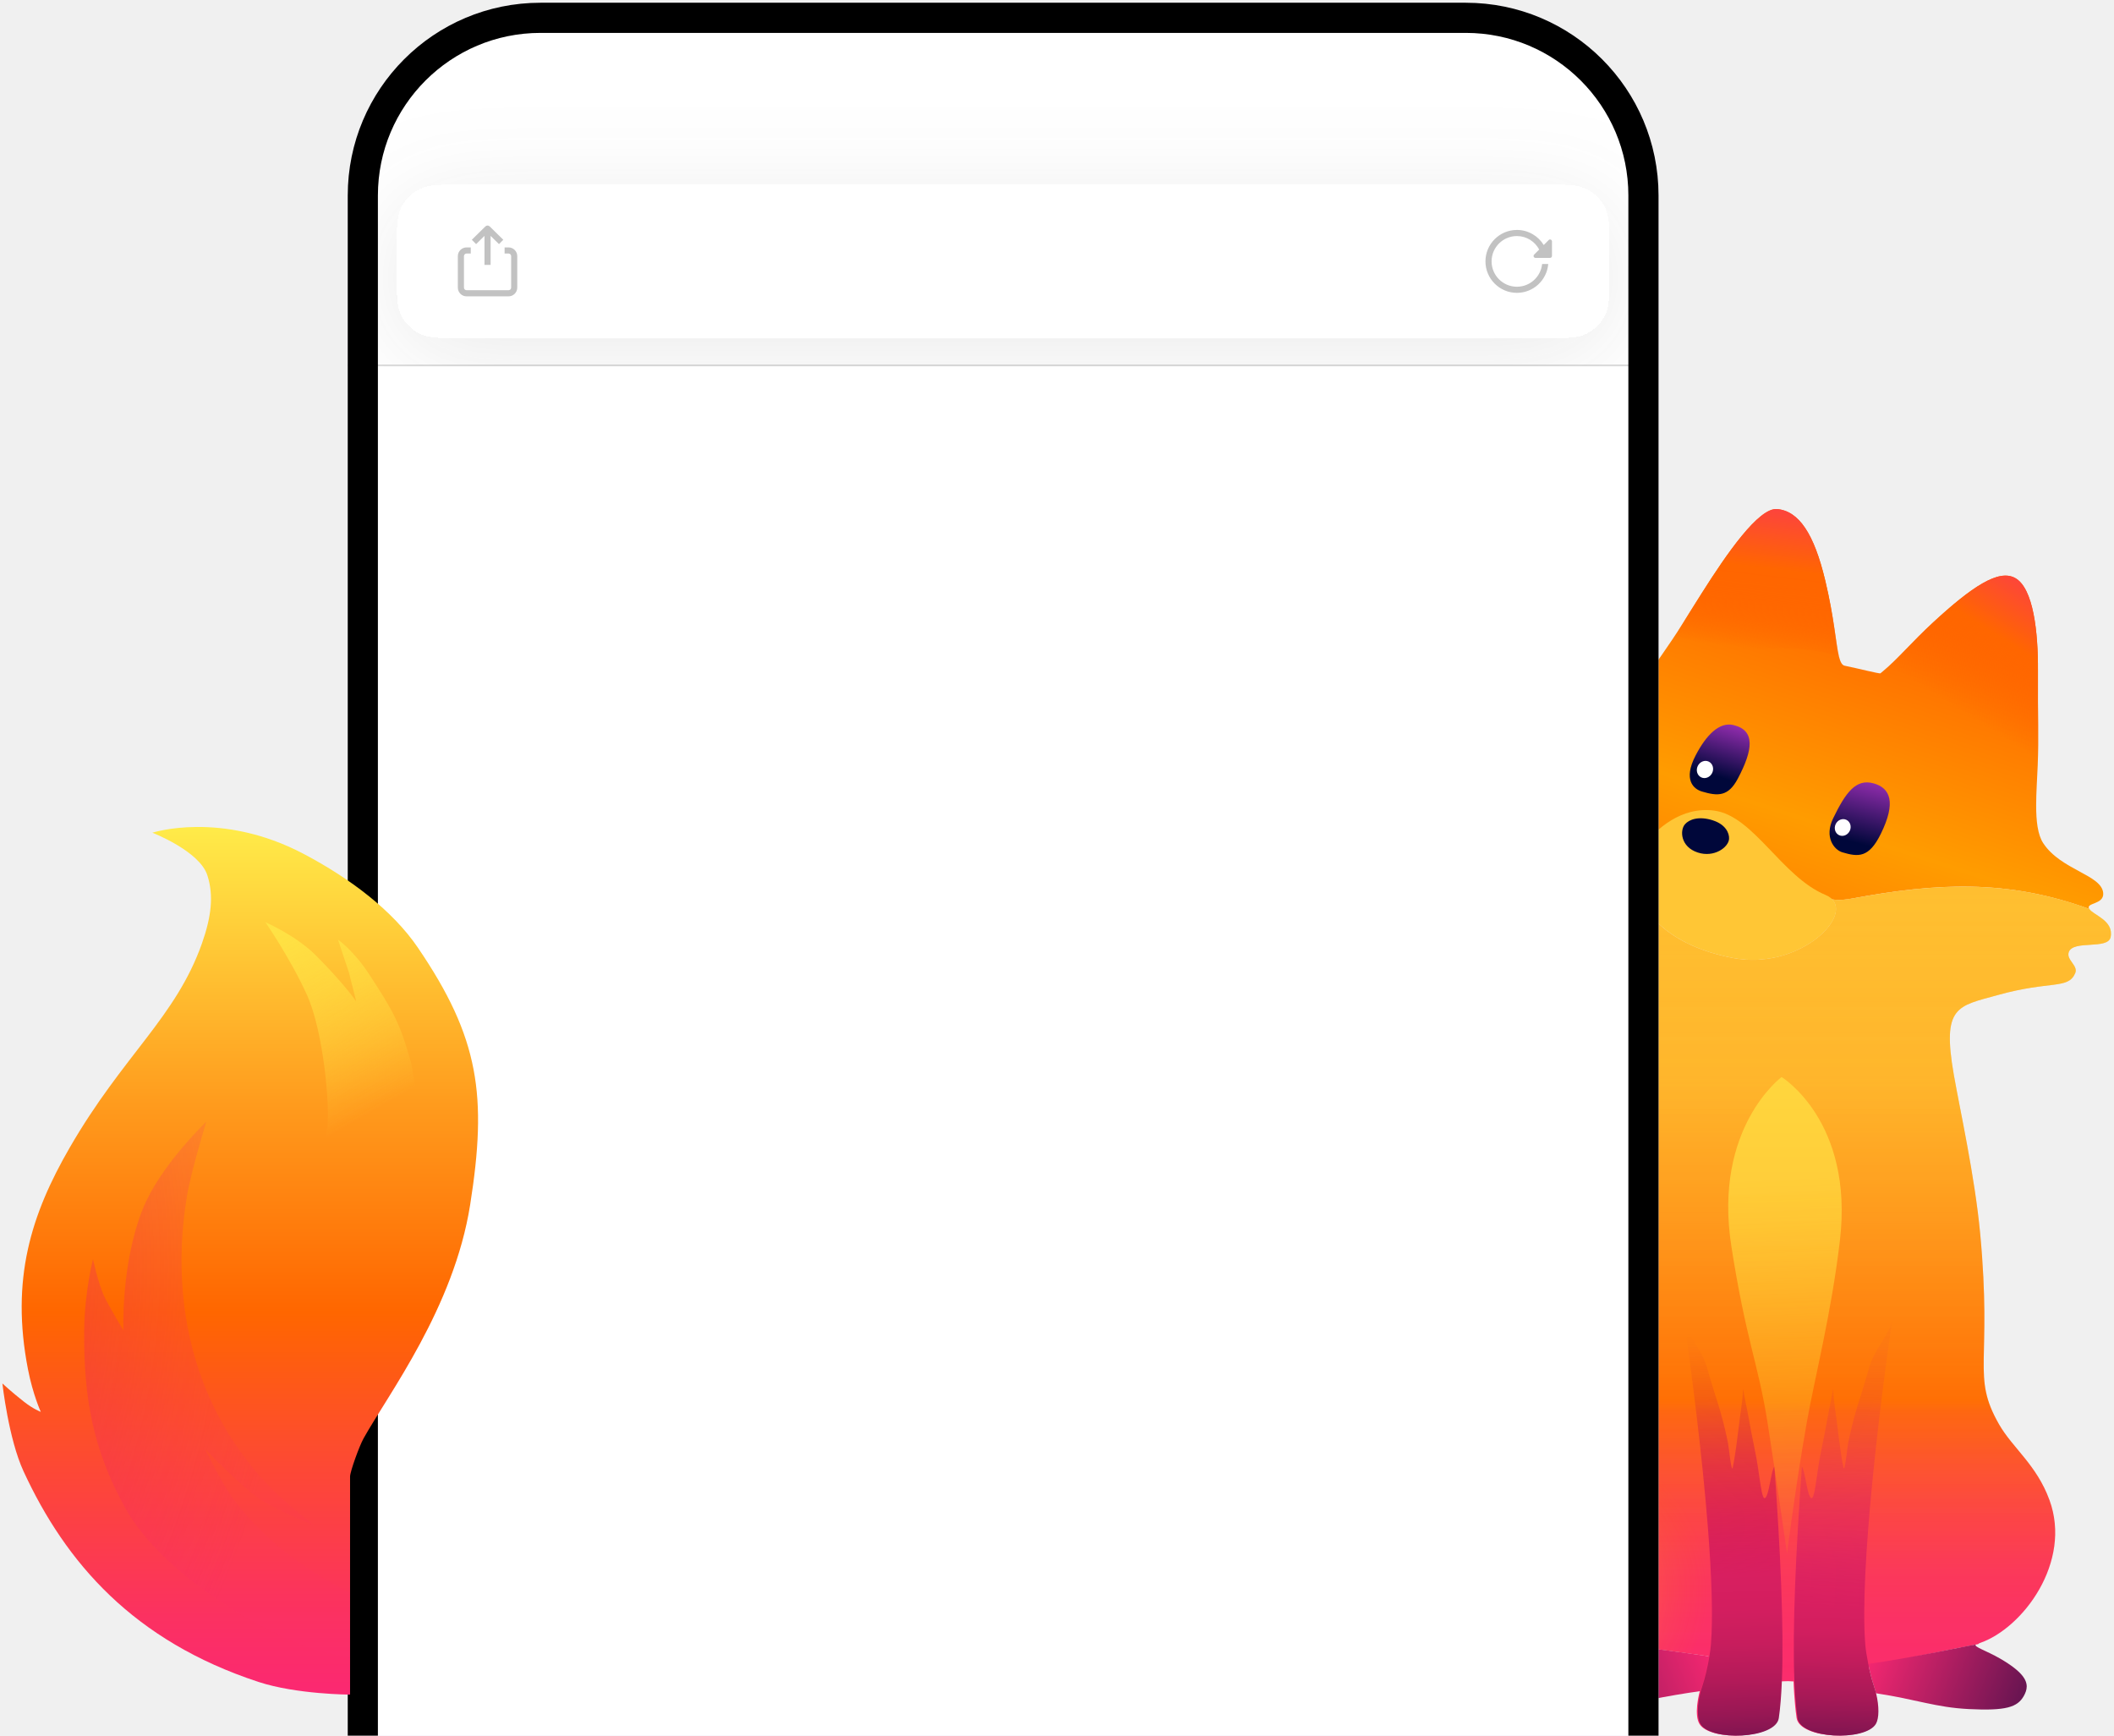
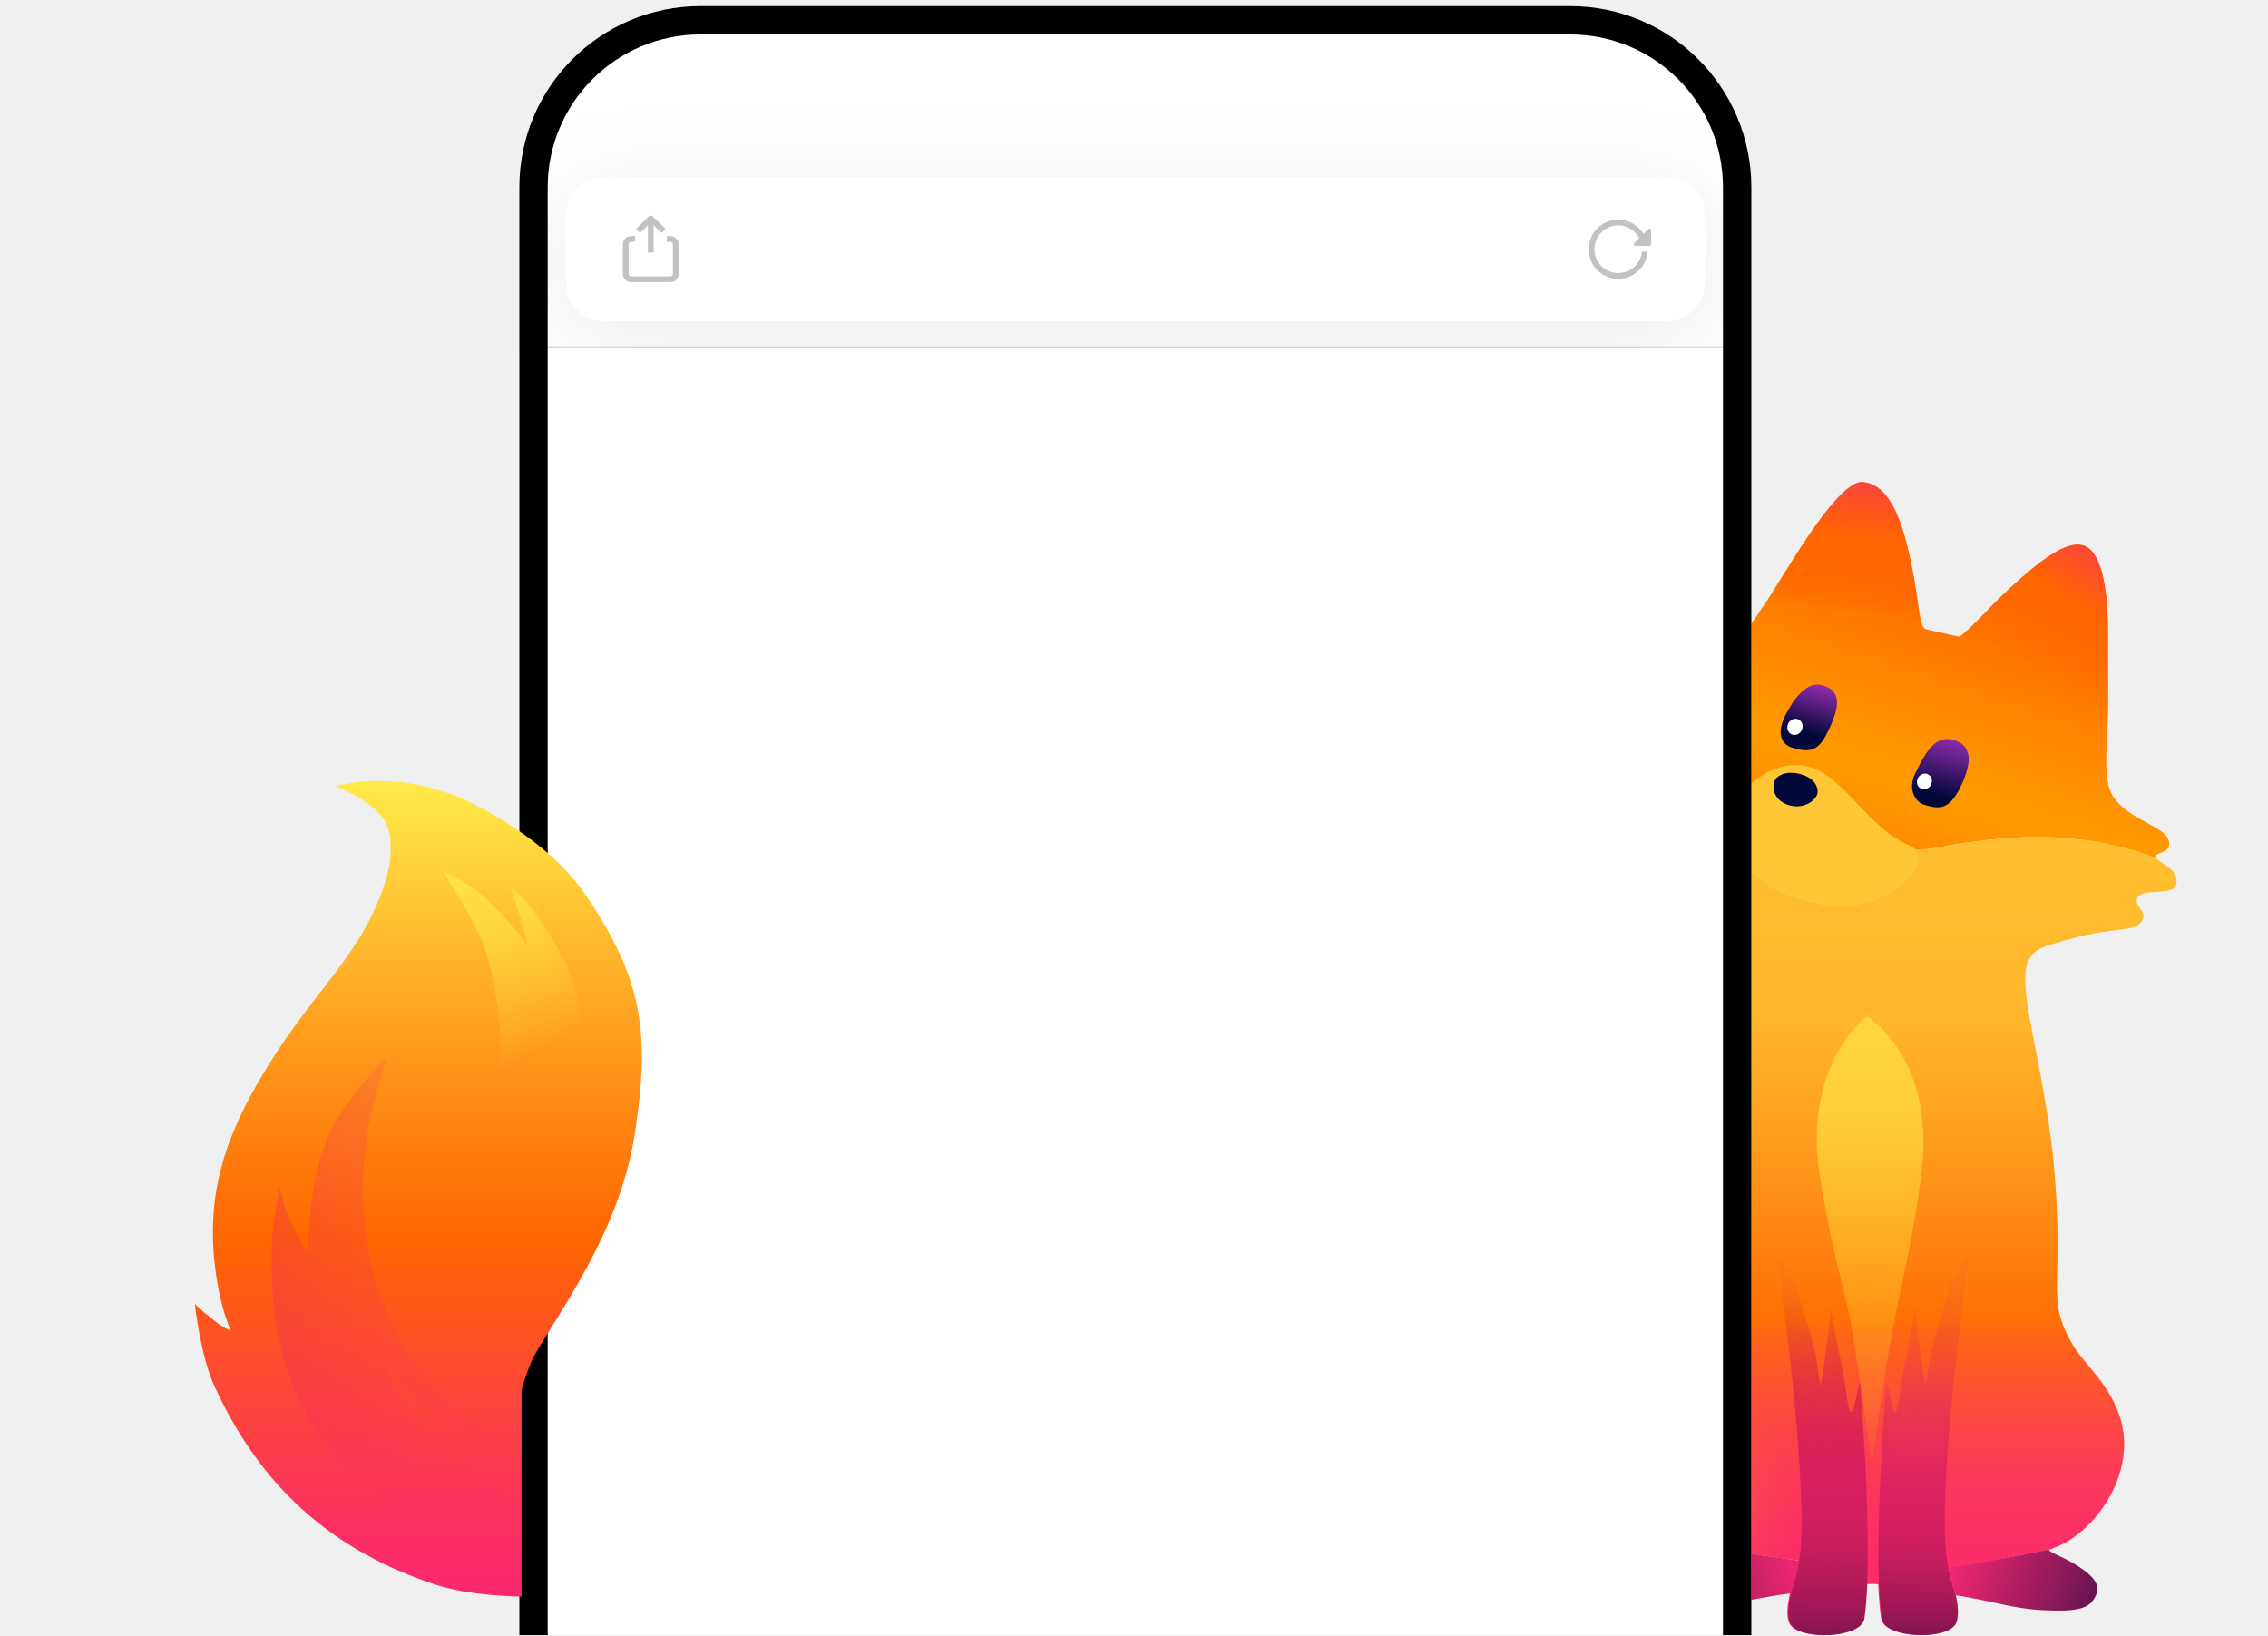
- <svg xmlns="http://www.w3.org/2000/svg" width="420.5" height="345.25" viewBox="40.75 0.75 420.5 345.25" fill="none">
+ <svg xmlns="http://www.w3.org/2000/svg" width="480" height="346" viewBox="0 0 480 346" fill="none">
  <defs>
    <filter id="filter2_d_qrPhoneFrame" x="100.452" y="21.448" width="279.666" height="68.993" filterUnits="userSpaceOnUse" color-interpolation-filters="sRGB">
      <feFlood flood-opacity="0" result="BackgroundImageFix" />
      <feColorMatrix in="SourceAlpha" type="matrix" values="0 0 0 0 0 0 0 0 0 0 0 0 0 0 0 0 0 0 127 0" result="hardAlpha" />
      <feOffset dy="3.2" />
      <feGaussianBlur stdDeviation="9.6" />
      <feComposite in2="hardAlpha" operator="out" />
      <feColorMatrix type="matrix" values="0 0 0 0 0.22 0 0 0 0 0.22 0 0 0 0 0.22 0 0 0 0.1 0" />
      <feBlend mode="normal" in2="BackgroundImageFix" result="effect1_dropShadow_11896_18060" />
      <feBlend mode="normal" in="SourceGraphic" in2="effect1_dropShadow_11896_18060" result="shape" />
    </filter>
    <linearGradient id="paint0_linear_qrPhoneFrame" x1="422.684" y1="100.512" x2="384.141" y2="218.865" gradientUnits="userSpaceOnUse">
      <stop offset="0.17" stop-color="#FF6600" />
      <stop offset="0.54" stop-color="#FF9C00" />
      <stop offset="0.9" stop-color="#FF6700" />
      <stop offset="0.91" stop-color="#FF6600" />
    </linearGradient>
    <linearGradient id="paint1_linear_qrPhoneFrame" x1="433.108" y1="143.711" x2="453.708" y2="111.091" gradientUnits="userSpaceOnUse">
      <stop stop-color="#FF6600" stop-opacity="0" />
      <stop offset="0.11" stop-color="#FF6600" stop-opacity="0.3" />
      <stop offset="0.23" stop-color="#FF6600" stop-opacity="0.6" />
      <stop offset="0.32" stop-color="#FF6600" stop-opacity="0.82" />
      <stop offset="0.4" stop-color="#FF6600" stop-opacity="0.95" />
      <stop offset="0.43" stop-color="#FF6600" />
      <stop offset="0.72" stop-color="#FD4737" />
      <stop offset="1" stop-color="#FB2872" />
    </linearGradient>
    <linearGradient id="paint2_linear_qrPhoneFrame" x1="388.177" y1="129.684" x2="392.755" y2="91.295" gradientUnits="userSpaceOnUse">
      <stop stop-color="#FF6600" stop-opacity="0" />
      <stop offset="0.03" stop-color="#FF6600" stop-opacity="0.17" />
      <stop offset="0.07" stop-color="#FF6600" stop-opacity="0.36" />
      <stop offset="0.11" stop-color="#FF6600" stop-opacity="0.53" />
      <stop offset="0.15" stop-color="#FF6600" stop-opacity="0.68" />
      <stop offset="0.2" stop-color="#FF6600" stop-opacity="0.8" />
      <stop offset="0.24" stop-color="#FF6600" stop-opacity="0.89" />
      <stop offset="0.29" stop-color="#FF6600" stop-opacity="0.95" />
      <stop offset="0.35" stop-color="#FF6600" stop-opacity="0.99" />
      <stop offset="0.42" stop-color="#FF6600" />
      <stop offset="0.7" stop-color="#FD4737" />
      <stop offset="0.97" stop-color="#FB2872" />
    </linearGradient>
    <linearGradient id="paint3_linear_qrPhoneFrame" x1="399.65" y1="145.302" x2="399.65" y2="358.061" gradientUnits="userSpaceOnUse">
      <stop stop-color="#FF6600" />
      <stop offset="0.01" stop-color="#FF7408" />
      <stop offset="0.04" stop-color="#FF8A14" />
      <stop offset="0.07" stop-color="#FF9B1D" />
      <stop offset="0.11" stop-color="#FFA724" />
      <stop offset="0.17" stop-color="#FFAE27" />
      <stop offset="0.33" stop-color="#FFB029" />
      <stop offset="0.46" stop-color="#FF9218" />
      <stop offset="0.63" stop-color="#FF6600" />
      <stop offset="0.64" stop-color="#FE5D0F" />
      <stop offset="0.69" stop-color="#FD4A32" />
      <stop offset="0.74" stop-color="#FC3B4E" />
      <stop offset="0.79" stop-color="#FB3062" />
      <stop offset="0.84" stop-color="#FB2A6E" />
      <stop offset="0.89" stop-color="#FB2872" />
    </linearGradient>
    <linearGradient id="paint4_linear_qrPhoneFrame" x1="399.65" y1="145.302" x2="399.65" y2="358.061" gradientUnits="userSpaceOnUse">
      <stop stop-color="#FFEB49" stop-opacity="0.8" />
      <stop offset="0.22" stop-color="#FFD13A" stop-opacity="0.64" />
      <stop offset="0.7" stop-color="#FF8F17" stop-opacity="0.25" />
      <stop offset="1" stop-color="#FF6600" stop-opacity="0" />
    </linearGradient>
    <linearGradient id="paint5_linear_qrPhoneFrame" x1="448.186" y1="301.455" x2="318.47" y2="353.139" gradientUnits="userSpaceOnUse">
      <stop offset="0.02" stop-color="#BE0449" stop-opacity="0" />
      <stop offset="0.51" stop-color="#FB2872" />
      <stop offset="0.67" stop-color="#A31C5E" />
      <stop offset="0.83" stop-color="#4C104A" />
      <stop offset="0.94" stop-color="#15093E" />
      <stop offset="1" stop-color="#00073A" />
    </linearGradient>
    <linearGradient id="paint6_linear_qrPhoneFrame" x1="375.518" y1="313.832" x2="464.037" y2="348.436" gradientUnits="userSpaceOnUse">
      <stop stop-color="#BE0449" stop-opacity="0" />
      <stop offset="0.41" stop-color="#FB2872" />
      <stop offset="1" stop-color="#00073A" />
    </linearGradient>
    <radialGradient id="paint7_radial_qrPhoneFrame" cx="0" cy="0" r="1" gradientUnits="userSpaceOnUse" gradientTransform="translate(348.308 317.593) scale(54.9402 54.9479)">
      <stop stop-color="#FFEB49" />
      <stop offset="0.05" stop-color="#FFE546" stop-opacity="0.96" />
      <stop offset="0.14" stop-color="#FFD73E" stop-opacity="0.85" />
      <stop offset="0.25" stop-color="#FFC031" stop-opacity="0.68" />
      <stop offset="0.38" stop-color="#FFA01F" stop-opacity="0.44" />
      <stop offset="0.53" stop-color="#FF7709" stop-opacity="0.13" />
      <stop offset="0.59" stop-color="#FF6600" stop-opacity="0" />
    </radialGradient>
    <linearGradient id="paint8_linear_qrPhoneFrame" x1="384.334" y1="264.71" x2="388.106" y2="364.988" gradientUnits="userSpaceOnUse">
      <stop offset="0.01" stop-color="#BE0449" stop-opacity="0" />
      <stop offset="0.06" stop-color="#BF054A" stop-opacity="0.04" />
      <stop offset="0.14" stop-color="#C2084C" stop-opacity="0.16" />
      <stop offset="0.23" stop-color="#C70D51" stop-opacity="0.36" />
      <stop offset="0.35" stop-color="#CE1457" stop-opacity="0.63" />
      <stop offset="0.48" stop-color="#D71E5F" stop-opacity="0.97" />
      <stop offset="0.49" stop-color="#D81F60" />
      <stop offset="0.56" stop-color="#D31E5F" />
      <stop offset="0.63" stop-color="#C71D5D" />
      <stop offset="0.7" stop-color="#B31A59" />
      <stop offset="0.77" stop-color="#971754" />
      <stop offset="0.84" stop-color="#73134E" />
      <stop offset="0.91" stop-color="#460E46" />
      <stop offset="0.98" stop-color="#13093D" />
      <stop offset="1" stop-color="#00073A" />
    </linearGradient>
    <linearGradient id="paint9_linear_qrPhoneFrame" x1="408.978" y1="246.324" x2="404.81" y2="365.731" gradientUnits="userSpaceOnUse">
      <stop stop-color="#D81F60" stop-opacity="0" />
      <stop offset="0.11" stop-color="#D81F60" stop-opacity="0.01" />
      <stop offset="0.19" stop-color="#D81F60" stop-opacity="0.06" />
      <stop offset="0.27" stop-color="#D81F60" stop-opacity="0.14" />
      <stop offset="0.35" stop-color="#D81F60" stop-opacity="0.25" />
      <stop offset="0.42" stop-color="#D81F60" stop-opacity="0.39" />
      <stop offset="0.49" stop-color="#D81F60" stop-opacity="0.57" />
      <stop offset="0.55" stop-color="#D81F60" stop-opacity="0.77" />
      <stop offset="0.62" stop-color="#D81F60" />
      <stop offset="0.66" stop-color="#D21E5F" />
      <stop offset="0.71" stop-color="#C21C5C" />
      <stop offset="0.77" stop-color="#A81957" />
      <stop offset="0.83" stop-color="#841551" />
      <stop offset="0.9" stop-color="#551049" />
      <stop offset="0.97" stop-color="#1D0A3F" />
      <stop offset="1" stop-color="#00073A" />
    </linearGradient>
    <linearGradient id="paint10_linear_qrPhoneFrame" x1="395.522" y1="235.143" x2="399.594" y2="324.703" gradientUnits="userSpaceOnUse">
      <stop stop-color="#FFEB49" />
      <stop offset="0.09" stop-color="#FFE745" stop-opacity="0.96" />
      <stop offset="0.24" stop-color="#FFDE3D" stop-opacity="0.84" />
      <stop offset="0.44" stop-color="#FFCF2F" stop-opacity="0.66" />
      <stop offset="0.67" stop-color="#FFBB1C" stop-opacity="0.4" />
      <stop offset="0.94" stop-color="#FFA105" stop-opacity="0.07" />
      <stop offset="1" stop-color="#FF9C00" stop-opacity="0" />
    </linearGradient>
    <linearGradient id="paint11_linear_qrPhoneFrame" x1="413.723" y1="151.737" x2="408.87" y2="170.558" gradientUnits="userSpaceOnUse">
      <stop offset="0.16" stop-color="#A030B9" />
      <stop offset="0.88" stop-color="#00073A" />
    </linearGradient>
    <linearGradient id="paint12_linear_qrPhoneFrame" x1="386.012" y1="141.232" x2="381.313" y2="156.955" gradientUnits="userSpaceOnUse">
      <stop offset="0.16" stop-color="#A030B9" />
      <stop offset="0.88" stop-color="#00073A" />
    </linearGradient>
    <linearGradient id="paint13_linear_qrPhoneFrame" x1="88.532" y1="165.256" x2="88.532" y2="337.834" gradientUnits="userSpaceOnUse">
      <stop stop-color="#FFEB49" />
      <stop offset="0.32" stop-color="#FF9B1D" />
      <stop offset="0.56" stop-color="#FF6600" />
      <stop offset="0.74" stop-color="#FD4835" />
      <stop offset="0.91" stop-color="#FB3161" />
      <stop offset="1" stop-color="#FB2872" />
    </linearGradient>
    <linearGradient id="paint14_linear_qrPhoneFrame" x1="94.082" y1="183.163" x2="115.932" y2="221.368" gradientUnits="userSpaceOnUse">
      <stop offset="0.03" stop-color="#FFEB49" />
      <stop offset="0.12" stop-color="#FFEB49" stop-opacity="0.96" />
      <stop offset="0.26" stop-color="#FFEB49" stop-opacity="0.84" />
      <stop offset="0.46" stop-color="#FFEB49" stop-opacity="0.66" />
      <stop offset="0.69" stop-color="#FFEB49" stop-opacity="0.4" />
      <stop offset="0.95" stop-color="#FFEB49" stop-opacity="0.07" />
      <stop offset="1" stop-color="#FFEB49" stop-opacity="0" />
    </linearGradient>
    <radialGradient id="paint15_radial_qrPhoneFrame" cx="0" cy="0" r="1" gradientUnits="userSpaceOnUse" gradientTransform="translate(-63.4333 252.578) scale(161.933 162.355)">
      <stop stop-color="#BE0449" />
      <stop offset="1" stop-color="#FB2872" stop-opacity="0.07" />
    </radialGradient>
    <clipPath id="clip0_qrPhoneFrame">
      <rect width="480" height="346" fill="white" />
    </clipPath>
    <clipPath id="clip1_qrPhoneFrame">
      <rect width="260.734" height="560.577" rx="38.343" transform="matrix(-1 0 0 1 370.652 1.29321)" fill="white" />
    </clipPath>
    <clipPath id="clip2_qrPhoneFrame">
      <path d="M109.918 1.293H370.652V73.603H109.918V1.293Z" fill="white" />
    </clipPath>
  </defs>
  <g id="Kit QR" clip-path="url(#clip0_qrPhoneFrame)">
    <g id="Kit">
      <g id="Group">
        <path id="Vector" d="M459.105 178.4C458.816 174.744 450.685 173.837 447.164 168.454C446.055 166.766 445.766 163.998 445.766 160.969C445.766 158.325 445.978 155.499 446.074 153.02C446.306 147.212 446.065 144.019 446.122 134.199C446.171 126.404 445.206 117.761 441.618 115.735C438.29 113.844 432.918 117.52 425.288 124.533C421.035 128.449 418.238 131.826 415.325 134.237C415.151 134.382 414.977 134.536 414.794 134.681C414.62 134.816 410.251 133.688 407.695 133.176C407.145 133.07 406.808 132.424 406.528 131.285C405.911 128.729 405.583 123.636 403.798 116.188C401.58 106.918 398.571 102.384 394.221 102.008C390.555 101.699 384.199 110.931 379.299 118.658C375.238 125.054 374.939 125.71 373.358 128.015C372.2 129.694 370.879 131.681 369.441 133.678C366.48 137.787 363.066 141.887 359.796 143.19C353.623 145.64 348.858 142.341 346.563 145.186C344.363 147.916 346.755 148.428 347.247 148.9C360.471 152.238 363.635 169.853 369.75 168.329C374.959 167.027 378.392 172.564 389.128 173.905C399.805 175.236 401.03 180.995 409.036 179.5C425.886 176.365 439.978 175.603 456.337 181.555C455.498 180.272 459.288 180.754 459.105 178.4Z" fill="url(#paint0_linear_qrPhoneFrame)" />
        <path id="Vector_2" d="M432.079 145.408C437.615 151.823 443.325 158.325 445.766 160.978C445.766 158.335 445.978 155.508 446.074 153.029C446.306 147.222 446.065 144.029 446.122 134.208C446.171 126.414 445.206 117.77 441.618 115.744C438.29 113.854 432.918 117.529 425.288 124.542C421.035 128.459 418.238 131.835 415.325 134.247C418.797 135.491 426.359 138.781 432.079 145.408Z" fill="url(#paint1_linear_qrPhoneFrame)" />
        <path id="Vector_3" d="M406.538 131.285C405.92 128.729 405.593 123.636 403.808 116.188C401.59 106.918 398.58 102.384 394.23 102.008C390.565 101.699 384.209 110.931 379.309 118.658C375.248 125.054 374.949 125.71 373.367 128.015C372.21 129.694 370.888 131.681 369.451 133.678C373.647 132.983 381.141 131.642 388.482 130.282C395.716 128.932 402.448 130.157 406.528 131.285H406.538Z" fill="url(#paint2_linear_qrPhoneFrame)" />
        <path id="Vector_4" d="M456.336 181.555C440.421 175.766 426.503 176.336 410.038 179.326C408.379 179.625 407.029 179.895 405.216 179.664C408.9 183.59 398.175 193.738 385.423 191.307C381.073 190.478 377.553 189.137 374.746 187.507C365.332 182.018 364.261 173.326 367.686 168.898C367.84 168.705 367.994 168.502 368.168 168.3C362.988 166.805 359.284 151.958 347.247 148.92C347.353 149.016 347.372 149.112 347.247 149.228C346.061 150.347 341.045 148.177 339.801 151.428C338.788 154.09 344.17 154.573 343.775 155.807C343.225 157.496 339.367 157.071 338.855 158.769C337.997 161.605 339.839 161.431 344.537 165.686C346.909 167.827 349.996 171.097 353.844 176.442C359.96 184.95 360.374 204.456 359.622 217.855C359.246 224.56 355.831 239.464 355.445 247.336C355.04 255.429 355.889 262.713 356.092 269.128C356.14 272.273 356.092 276.662 355.359 279.768C353.526 289 348.076 290.476 346.089 302.612C343.099 320.873 362.969 327.732 362.757 327.79C362.708 327.799 362.641 327.819 362.564 327.838C363.577 327.954 364.57 328.079 365.535 328.195C369.875 328.725 373.646 329.227 376.887 329.68C378.141 329.854 379.472 330.028 380.581 330.192C380.244 332.189 379.713 334.504 379.202 335.999C378.488 338.092 377.746 341.903 378.787 343.649C380.871 347.17 393.786 346.639 394.384 342.482C394.683 340.456 394.876 337.977 394.992 335.169C394.992 335.179 394.992 335.189 394.992 335.198C396.458 335.131 396.554 335.15 397.509 335.208C397.519 335.623 397.673 339.482 398.117 342.482C398.724 346.639 411.63 347.17 413.713 343.649C414.745 341.913 414.022 338.102 413.299 335.999C412.961 335.015 412.604 333.626 412.305 332.198C413.926 331.87 432.676 328.031 434.258 327.78C434.277 327.703 434.383 327.635 434.576 327.568C443.17 324.597 452.922 311.438 448.417 299.139C445.842 292.097 441.058 288.759 438.377 284.061C432.83 274.327 437.065 272.051 434.625 246.072C433.564 234.756 430.593 221.425 429.387 214.527C426.995 200.829 430.091 200.916 438.164 198.668C448.581 195.764 452.131 197.597 453.53 194.336C454.195 192.803 451.716 191.722 452.256 190.14C453.115 187.661 460.069 189.725 460.58 187.15C461.236 183.841 457.156 182.799 456.346 181.564L456.336 181.555Z" fill="url(#paint3_linear_qrPhoneFrame)" />
        <path id="Vector_5" opacity="0.6" d="M456.336 181.555C440.421 175.766 426.503 176.336 410.038 179.326C408.379 179.625 407.029 179.895 405.216 179.664C408.9 183.59 398.175 193.738 385.423 191.307C381.073 190.478 377.553 189.137 374.746 187.507C365.332 182.018 364.261 173.326 367.686 168.898C367.84 168.705 367.994 168.502 368.168 168.3C362.988 166.805 359.284 151.958 347.247 148.92C347.353 149.016 347.372 149.112 347.247 149.228C346.061 150.347 341.045 148.177 339.801 151.428C338.788 154.09 344.17 154.573 343.775 155.807C343.225 157.496 339.367 157.071 338.855 158.769C337.997 161.605 339.839 161.431 344.537 165.686C346.909 167.827 349.996 171.097 353.844 176.442C359.96 184.95 360.374 204.456 359.622 217.855C359.246 224.56 355.831 239.464 355.445 247.336C355.04 255.429 355.889 262.713 356.092 269.128C356.14 272.273 356.092 276.662 355.359 279.768C353.526 289 348.076 290.476 346.089 302.612C343.099 320.873 362.969 327.732 362.757 327.79C362.708 327.799 362.641 327.819 362.564 327.838C363.577 327.954 364.57 328.079 365.535 328.195C369.875 328.725 373.646 329.227 376.887 329.68C378.141 329.854 379.472 330.028 380.581 330.192C380.244 332.189 379.713 334.504 379.202 335.999C378.488 338.092 377.746 341.903 378.787 343.649C380.871 347.17 393.786 346.639 394.384 342.482C394.683 340.456 394.876 337.977 394.992 335.169C394.992 335.179 394.992 335.189 394.992 335.198C396.458 335.131 396.554 335.15 397.509 335.208C397.519 335.623 397.673 339.482 398.117 342.482C398.724 346.639 411.63 347.17 413.713 343.649C414.745 341.913 414.022 338.102 413.299 335.999C412.961 335.015 412.604 333.626 412.305 332.198C413.926 331.87 432.676 328.031 434.258 327.78C434.277 327.703 434.383 327.635 434.576 327.568C443.17 324.597 452.922 311.438 448.417 299.139C445.842 292.097 441.058 288.759 438.377 284.061C432.83 274.327 437.065 272.051 434.625 246.072C433.564 234.756 430.593 221.425 429.387 214.527C426.995 200.829 430.091 200.916 438.164 198.668C448.581 195.764 452.131 197.597 453.53 194.336C454.195 192.803 451.716 191.722 452.256 190.14C453.115 187.661 460.069 189.725 460.58 187.15C461.236 183.841 457.156 182.799 456.346 181.564L456.336 181.555Z" fill="url(#paint4_linear_qrPhoneFrame)" />
        <path id="Vector_6" d="M377.052 329.681C373.811 329.228 370.039 328.726 365.699 328.196C364.734 328.08 363.751 327.955 362.728 327.839C361.484 328.099 356.372 328.929 352.649 333.482C351.327 335.093 350.884 336.357 350.874 337.399C350.874 338.093 351.057 338.691 351.327 339.212C352.552 341.595 358.513 341.363 361.957 340.447C363.905 339.926 366.432 339.347 369.239 338.788C372.296 338.18 375.682 337.592 379.019 337.129C379.125 336.752 379.231 336.376 379.367 336C379.858 334.563 380.399 332.257 380.736 330.221C379.598 330.048 378.354 329.874 377.042 329.681H377.052Z" fill="url(#paint5_linear_qrPhoneFrame)" />
        <path id="Vector_7" d="M442.969 334.003C442.187 333.048 440.837 331.968 438.647 330.694C435.87 329.083 433.391 328.369 433.728 327.877C433.285 327.945 432.841 328.022 432.378 328.118C422.964 330.029 416.637 331.128 412.364 331.746C412.682 333.337 413.087 334.919 413.454 336C413.579 336.366 413.695 336.733 413.791 337.1C413.83 337.254 413.868 337.408 413.907 337.563C422.125 338.817 425.742 340.37 432.349 340.708C439.747 341.084 442.043 340.341 443.297 338.122C443.972 336.916 444.309 335.643 442.969 334.003Z" fill="url(#paint6_linear_qrPhoneFrame)" />
        <path id="Vector_8" opacity="0.38" d="M380.456 304.628C377.302 292.656 367.599 283.328 355.388 280.627C355.214 281.389 354.992 282.122 354.741 282.846C354.741 282.875 354.722 282.894 354.712 282.923C354.346 283.984 353.921 285.016 353.372 286C350.671 290.901 347.604 294.325 346.253 302.622C343.263 320.883 363.133 327.742 362.921 327.8C362.872 327.809 362.805 327.829 362.728 327.848C363.74 327.964 364.734 328.089 365.699 328.205C370.039 328.735 373.81 329.237 377.051 329.69C379.144 326.102 380.581 322.089 381.199 317.806C381.083 313.792 380.822 309.307 380.456 304.628Z" fill="url(#paint7_radial_qrPhoneFrame)" />
        <path id="Vector_9" d="M393.68 292.483C393.034 293.255 392.648 298.32 391.818 298.744C391.153 299.082 390.825 294.77 390.14 290.882C389.957 289.83 389.243 286.425 389.06 285.412C388.192 280.541 388.182 280.926 387.459 276.952C387.314 280.126 387.025 280.975 386.446 285.837C386.166 288.2 385.761 291.036 385.433 292.609C385.144 293.979 384.69 288.875 384.42 287.534C383.07 281.023 382.125 279.277 380.302 272.794C379.27 269.128 376.039 265.742 375.72 263.408C377.196 273.412 379.328 289.965 380.475 304.638C380.842 309.307 381.102 313.793 381.218 317.816C381.324 321.674 381.295 325.118 381.073 327.877C381.016 328.562 380.909 329.372 380.765 330.241C380.427 332.276 379.887 334.582 379.395 336.019C379.27 336.395 379.154 336.772 379.048 337.148C378.296 339.926 378.296 342.511 378.98 343.669C381.064 347.19 393.979 346.659 394.577 342.502C394.876 340.466 395.069 337.987 395.185 335.17C395.619 324.559 394.876 308.97 393.699 292.493L393.68 292.483Z" fill="url(#paint8_linear_qrPhoneFrame)" />
        <path id="Vector_10" d="M413.801 337.1C413.704 336.733 413.589 336.366 413.463 336C413.087 334.91 412.692 333.328 412.373 331.746C412.094 330.347 411.862 328.938 411.775 327.868C410.608 313.214 414.717 279.663 417.128 263.408C416.81 265.752 413.579 269.128 412.547 272.794C410.724 279.277 409.779 281.023 408.428 287.534C408.149 288.885 407.705 293.988 407.416 292.609C407.078 291.036 406.682 288.2 406.403 285.837C405.824 280.965 405.535 280.126 405.39 276.952C404.667 280.926 404.667 280.55 403.789 285.412C403.606 286.415 402.901 289.821 402.709 290.882C402.024 294.779 401.696 299.082 401.03 298.744C400.191 298.32 399.815 293.255 399.169 292.483C397.992 308.95 397.249 324.539 397.683 335.151C397.799 337.968 397.992 340.457 398.291 342.492C398.899 346.65 411.804 347.18 413.888 343.659C414.534 342.56 414.563 340.177 413.926 337.563C413.888 337.408 413.859 337.254 413.81 337.1H413.801Z" fill="url(#paint9_linear_qrPhoneFrame)" />
        <path id="Vector_11" opacity="0.6" d="M395.127 214.991C395.127 214.991 381.459 225.091 385.144 248.687C388.095 267.585 390.507 271.955 392.368 283.946C394.23 295.937 396.217 309.78 396.217 309.78C396.217 309.78 397.895 296.39 400.152 283.637C401.763 274.521 404.994 262.25 406.73 247.5C409.518 223.75 395.127 214.981 395.127 214.981V214.991Z" fill="url(#paint10_linear_qrPhoneFrame)" />
        <path id="Vector_12" d="M381.739 161.992C389.581 163.043 395.156 175.15 403.875 178.767C410.839 181.652 399.332 193.971 385.433 191.308C366.712 187.739 363.124 174.812 367.695 168.899C370.145 165.725 375.161 161.104 381.739 161.992Z" fill="#FFC635" />
        <path id="Vector_13" d="M381.498 163.94C378.701 163.024 376.753 163.728 375.904 164.712C374.862 165.918 375.016 169.198 378.45 170.326C381.71 171.397 384.556 169.304 384.681 167.635C384.768 166.448 383.958 164.741 381.489 163.94H381.498Z" fill="#00073A" />
        <g id="Group_2">
          <path id="Vector_14" d="M413.415 156.561C416.781 157.506 417.929 160.352 414.89 166.564C412.508 171.446 410.386 171.224 407.222 170.288C405.563 169.796 403.576 167.259 405.38 163.535C407.84 158.451 409.894 155.577 413.415 156.57V156.561Z" fill="url(#paint11_linear_qrPhoneFrame)" />
          <path id="Vector_15" d="M408.691 166.018C409.092 165.177 408.79 164.195 408.016 163.825C407.242 163.456 406.289 163.838 405.888 164.68C405.486 165.521 405.788 166.503 406.562 166.872C407.336 167.242 408.289 166.859 408.691 166.018Z" fill="white" />
        </g>
        <g id="Group_3">
          <path id="Vector_16" d="M385.52 144.965C389.957 145.997 389.465 149.875 386.427 155.624C384.527 159.223 382.462 159.136 379.308 158.2C377.659 157.718 375.47 155.914 378.045 150.984C380.128 146.981 382.733 144.309 385.53 144.965H385.52Z" fill="url(#paint12_linear_qrPhoneFrame)" />
          <path id="Vector_17" d="M381.325 154.496C381.738 153.631 381.43 152.622 380.636 152.243C379.843 151.865 378.865 152.259 378.452 153.125C378.039 153.99 378.347 154.999 379.14 155.377C379.934 155.756 380.911 155.362 381.325 154.496Z" fill="white" />
        </g>
      </g>
    </g>
    <g id="Phone Container">
      <g clip-path="url(#clip1_qrPhoneFrame)">
        <rect width="260.734" height="560.577" rx="38.343" transform="matrix(-1 0 0 1 370.652 1.29321)" fill="#F1E7F8" />
        <g id="BG">
          <rect width="260.734" height="561.344" transform="translate(109.423 0.790527)" fill="white" />
        </g>
        <g id="Toolbar" data-figma-bg-blur-radius="25.6">
          <g clip-path="url(#clip2_qrPhoneFrame)">
            <mask id="path-24-inside-1_qrPhoneFrame" fill="white">
              <path d="M109.918 1.293H370.652V73.603H109.918V1.293Z" />
            </mask>
            <g id="Address Bar Stack">
              <g id="Address Bar" filter="url(#filter2_d_qrPhoneFrame)">
                <path d="M119.652 50.798C119.652 46.125 119.652 43.789 120.562 42.004C121.362 40.434 122.638 39.157 124.208 38.358C125.993 37.448 128.329 37.448 133.002 37.448H347.568C352.241 37.448 354.578 37.448 356.362 38.358C357.932 39.157 359.209 40.434 360.009 42.004C360.918 43.789 360.918 46.125 360.918 50.798V54.691C360.918 59.364 360.918 61.701 360.009 63.485C359.209 65.055 357.932 66.332 356.362 67.132C354.578 68.041 352.241 68.041 347.568 68.041H133.002C128.329 68.041 125.993 68.041 124.208 67.132C122.638 66.332 121.362 65.055 120.562 63.485C119.652 61.701 119.652 59.364 119.652 54.691V50.798Z" fill="white" shape-rendering="crispEdges" />
                <g id="Left Slot">
                  <g id="Share">
                    <g id="Shape">
                      <path d="M138.156 45.785C137.92 45.552 137.54 45.552 137.303 45.785L134.601 48.443L135.454 49.311L137.121 47.67V53.44H138.338V47.67L140.006 49.311L140.859 48.443L138.156 45.785Z" fill="#C2C2C2" />
                      <path fill-rule="evenodd" clip-rule="evenodd" d="M131.82 51.702C131.82 50.742 132.598 49.963 133.558 49.963H134.392V51.18H133.558C133.27 51.18 133.037 51.414 133.037 51.702V57.959C133.037 58.247 133.27 58.481 133.558 58.481H141.902C142.189 58.481 142.423 58.247 142.423 57.959V51.702C142.423 51.414 142.189 51.18 141.902 51.18H141.122V49.963H141.902C142.861 49.963 143.64 50.742 143.64 51.702V57.959C143.64 58.919 142.861 59.697 141.902 59.697H133.558C132.598 59.697 131.82 58.919 131.82 57.959V51.702Z" fill="#C2C2C2" />
                    </g>
                  </g>
                </g>
                <g id="Right Slot">
                  <g id="Refresh">
                    <path id="Shape_2" d="M348.714 53.267H347.496C347.234 55.802 345.087 57.785 342.483 57.785C339.703 57.785 337.442 55.524 337.442 52.745C337.442 49.965 339.703 47.704 342.483 47.704C344.407 47.704 346.066 48.797 346.914 50.387L345.904 51.396C345.664 51.638 345.834 52.049 346.175 52.049H349.075C349.286 52.049 349.457 51.878 349.457 51.667V48.767C349.457 48.426 349.046 48.256 348.804 48.496L347.816 49.485C346.715 47.69 344.739 46.487 342.483 46.487C339.032 46.487 336.225 49.294 336.225 52.745C336.225 56.195 339.032 59.002 342.483 59.002C345.757 59.002 348.447 56.473 348.714 53.267Z" fill="#C2C2C2" />
                  </g>
                </g>
              </g>
            </g>
          </g>
          <path d="M370.652 73.603V73.256H109.918V73.603V73.951H370.652V73.603Z" fill="#161616" fill-opacity="0.15" mask="url(#path-24-inside-1_qrPhoneFrame)" />
        </g>
        <g id="QR Container">
</g>
      </g>
      <rect x="-3" y="3" width="254.734" height="554.577" rx="35.343" transform="matrix(-1 0 0 1 364.652 1.29321)" stroke="black" stroke-width="6" />
    </g>
    <g id="Tail">
      <g id="Illustration_Infront">
        <g id="Group_4">
          <path id="Vector_18" d="M110.374 337.834C110.374 337.834 99.712 337.791 92.163 335.308C67.344 327.161 53.832 311.624 45.426 293.399C42.441 286.936 41.227 275.94 41.227 275.94C41.227 275.94 43.034 277.623 45.494 279.554C47.445 281.085 48.861 281.586 48.861 281.586C48.861 281.586 47.284 278.134 46.308 273.091C42.848 255.24 46.911 242.348 54.629 229.005C65.291 210.576 75.724 203.118 80.924 188.397C82.781 183.124 83.299 178.88 81.993 174.849C80.432 170.019 71.059 166.388 71.059 166.388C71.059 166.388 84.69 161.94 101.111 170.58C110.552 175.547 118.907 181.967 123.844 189.213C136.117 207.225 137.686 218.748 134.268 240.409C131.028 260.913 117.94 278.134 113.063 286.876C112.215 288.398 110.382 293.484 110.382 294.453V337.825L110.374 337.834Z" fill="url(#paint13_linear_qrPhoneFrame)" />
          <path id="Vector_19" opacity="0.7" d="M122.614 212.514C120.341 204.189 118.941 201.859 114.234 194.63C111.062 189.748 107.991 187.673 107.991 187.673L110.171 194.247L111.74 200.464C112.622 201.042 109.009 196.178 103.453 190.667C99.551 186.797 93.546 184.195 93.546 184.195C93.546 184.195 98.601 191.517 101.841 198.729C105.082 205.941 106.507 221.061 105.777 225.534C104.462 233.614 115.549 230.543 120.417 231.428C125.286 232.312 124.904 225.696 122.606 212.497L122.614 212.514Z" fill="url(#paint14_linear_qrPhoneFrame)" />
          <path id="Vector_20" d="M110.374 317.542C107.982 316.335 105.633 315.025 103.377 313.596C97.21 309.693 92.29 305.517 87.345 299.156C84.979 296.112 81.56 288.993 81.56 288.993C81.56 288.993 88.295 296.069 92.307 298.858C95.666 301.189 103.232 304.148 103.232 304.148C103.232 304.148 97.337 299.488 94.801 296.911C88.719 290.72 84.249 283.636 81.289 276.007C76.785 264.382 75.784 251.498 77.947 238.606C78.778 233.665 81.798 223.859 81.798 223.859C81.798 223.859 72.595 232.653 69.177 241.165C64.74 252.229 65.309 265.394 65.309 265.394C65.309 265.394 62.679 261.074 61.483 258.608C60.38 256.337 59.244 251.226 59.244 251.226C59.244 251.226 57.581 257.749 57.497 265.216C57.344 278.737 59.261 289.283 65.792 300.933C71.17 310.509 84.648 321.046 99.746 327.577C102.995 328.981 106.651 329.874 110.357 330.486V317.551L110.374 317.542Z" fill="url(#paint15_radial_qrPhoneFrame)" />
        </g>
      </g>
    </g>
  </g>
</svg>
